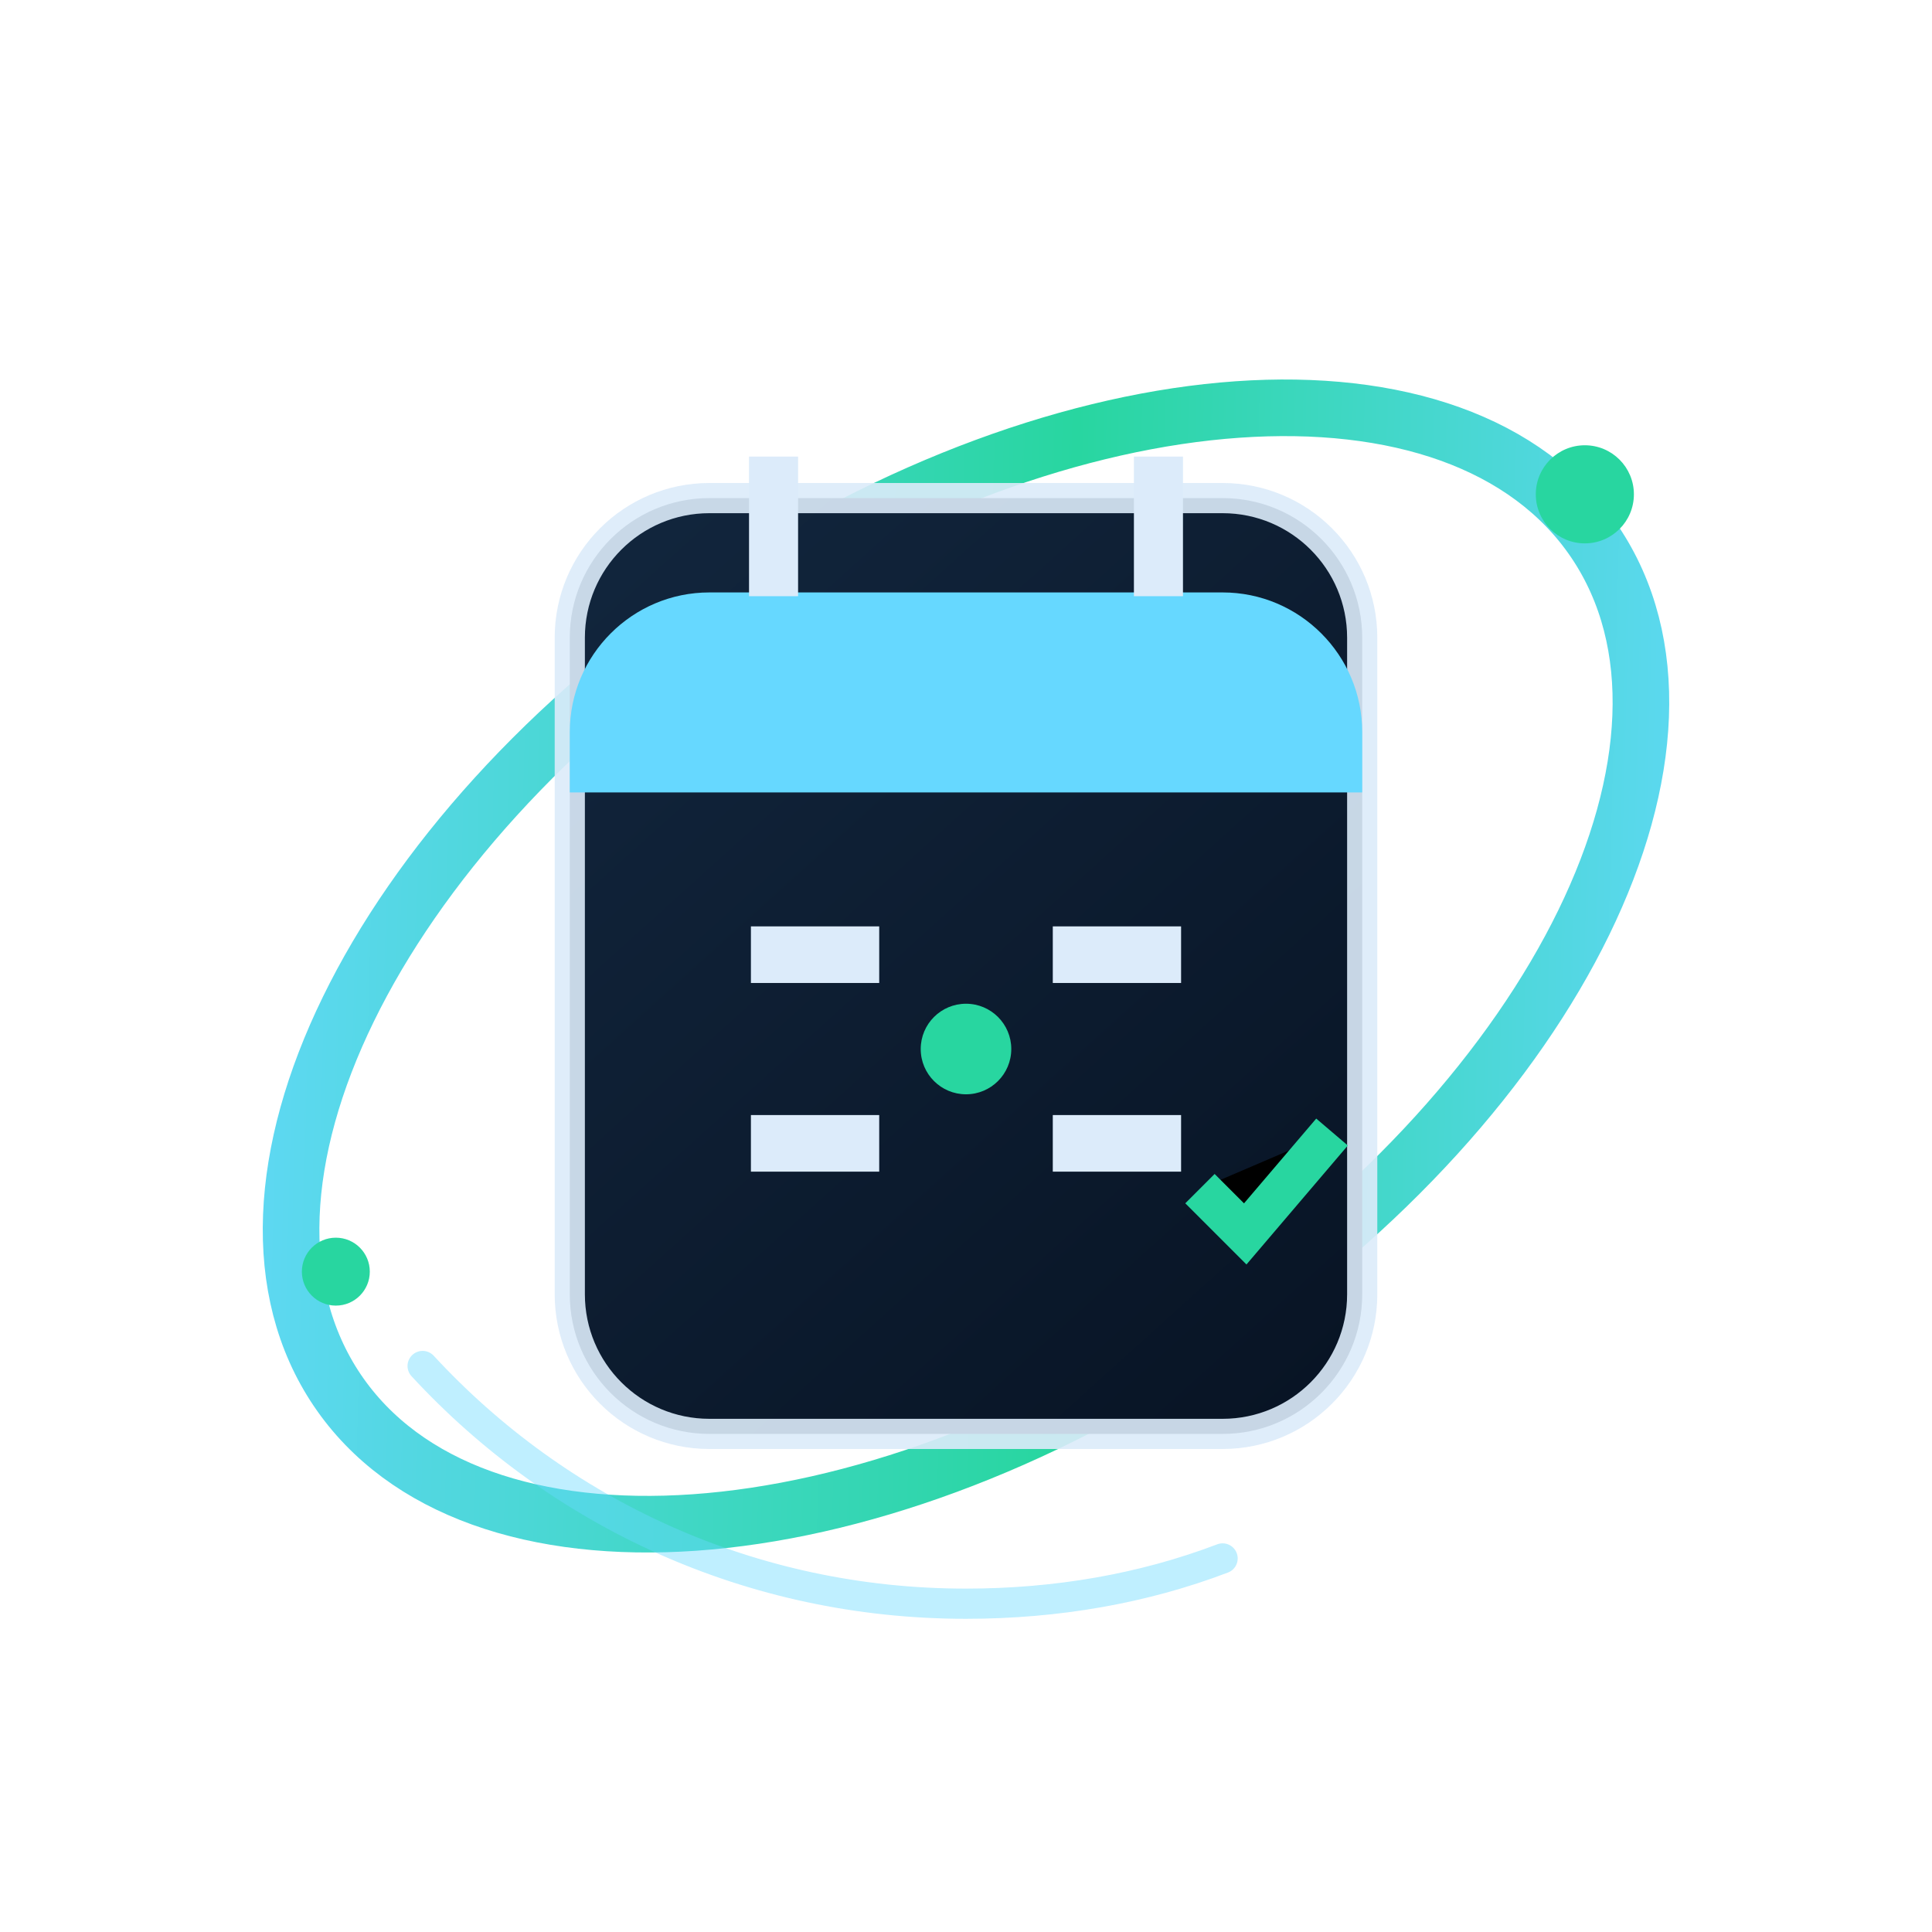
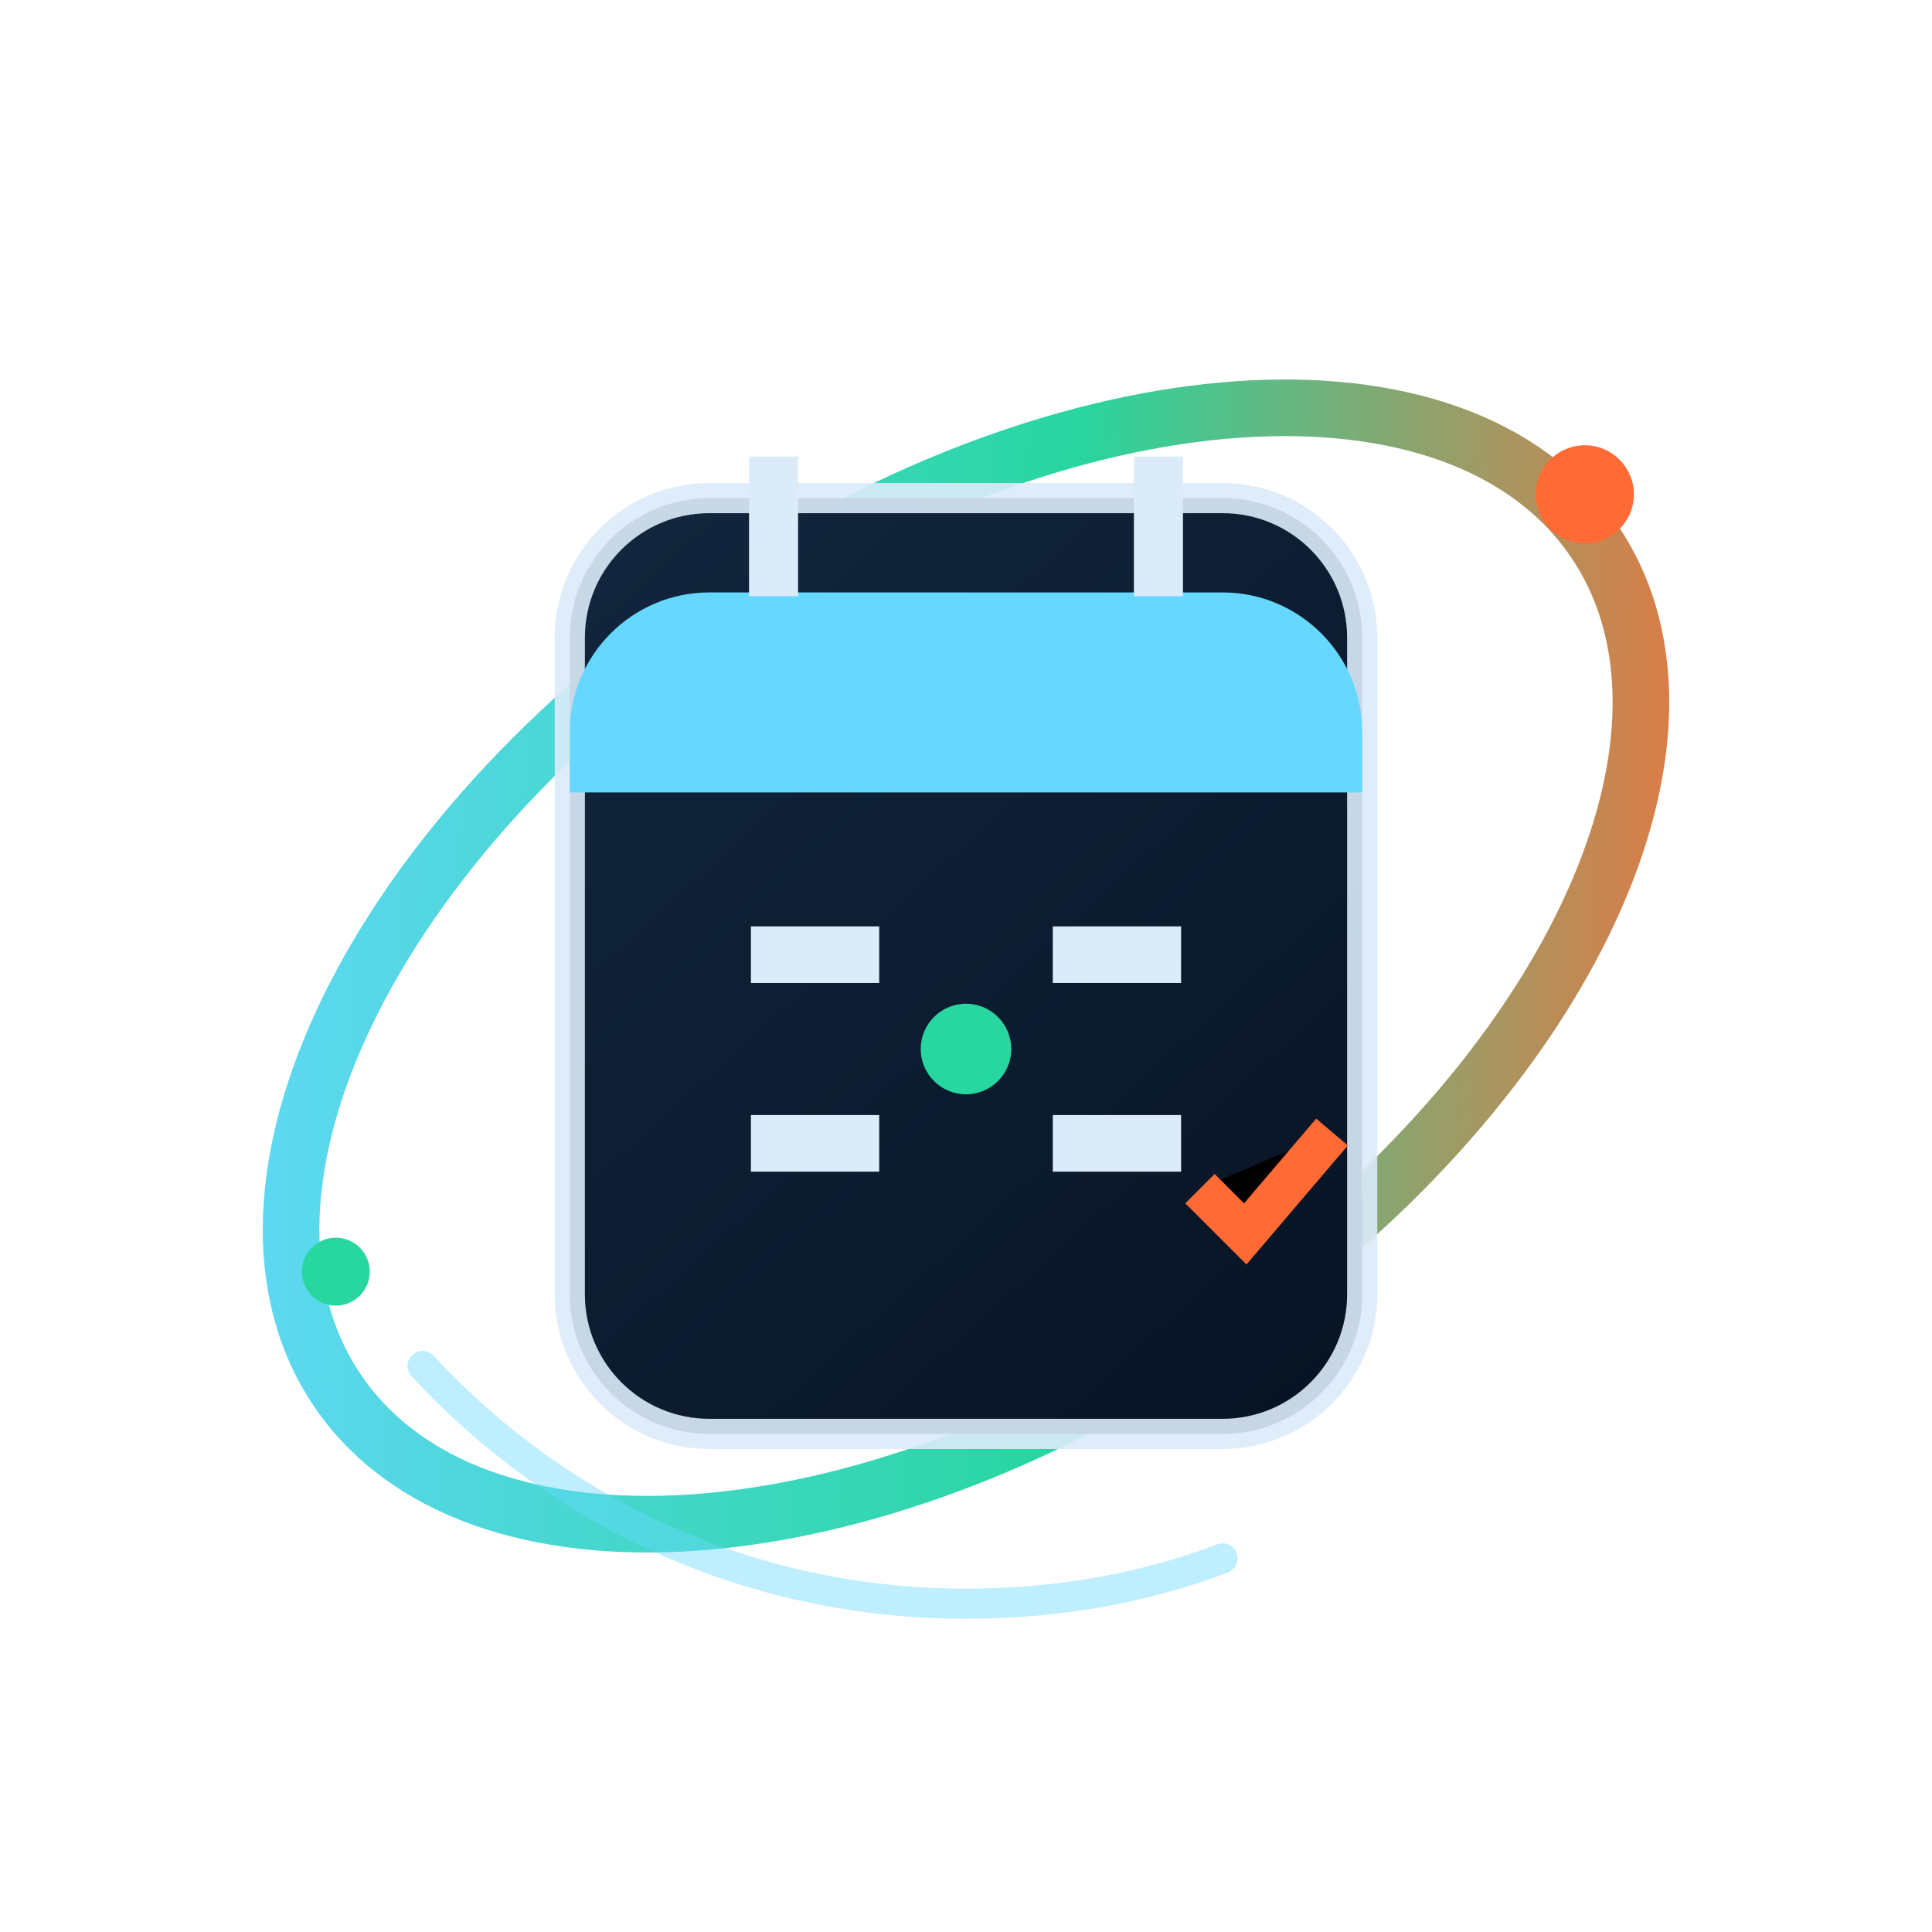
<svg xmlns="http://www.w3.org/2000/svg" viewBox="0 0 512 512" role="img" aria-labelledby="title desc">
  <defs>
    <linearGradient id="tile" x1="100" y1="92" x2="396" y2="420" gradientUnits="userSpaceOnUse">
      <stop stop-color="#142A43" />
      <stop offset="1" stop-color="#06101F" />
    </linearGradient>
    <linearGradient id="orbit" x1="78" y1="128" x2="434" y2="382" gradientUnits="userSpaceOnUse">
      <stop stop-color="#66D8FF" />
      <stop offset=".56" stop-color="#28D6A0" />
-       <stop offset="1" stop-color="#66D8FF" />
+       <stop offset="1" stop-color="#FF6A35" />
    </linearGradient>
  </defs>
  <g fill="none" stroke-linecap="round" stroke-linejoin="round">
    <ellipse cx="256" cy="256" rx="201" ry="116" transform="rotate(-34 256 256)" stroke="url(#orbit)" stroke-width="15" />
    <path d="M112 362c36 39 87 63 144 63 24 0 47-4 68-12" stroke="#66D8FF" stroke-width="8" opacity=".42" />
  </g>
-   <circle cx="420" cy="131" r="13" fill="#28D6A0" />
+   <circle cx="420" cy="131" r="13" fill="#FF6A35" />
  <circle cx="89" cy="337" r="9" fill="#28D6A0" />
  <rect x="151" y="132" width="210" height="248" rx="37" fill="url(#tile)" stroke="#DCEBFA" stroke-opacity=".9" stroke-width="8" />
  <path d="M151 194c0-20.4 16.6-37 37-37h136c20.4 0 37 16.6 37 37v16H151v-16Z" fill="#66D8FF" />
  <path d="M205 121v37M307 121v37" stroke="#DCEBFA" stroke-width="13" />
  <path d="M199 253h34M279 253h34M199 303h34M279 303h34" stroke="#DCEBFA" stroke-width="15" />
  <circle cx="256" cy="278" r="12" fill="#28D6A0" />
-   <path d="m318 315 12 12 23-27" stroke="#28D6A0" stroke-width="11" />
+   <path d="m318 315 12 12 23-27" stroke="#FF6A35" stroke-width="11" />
</svg>
